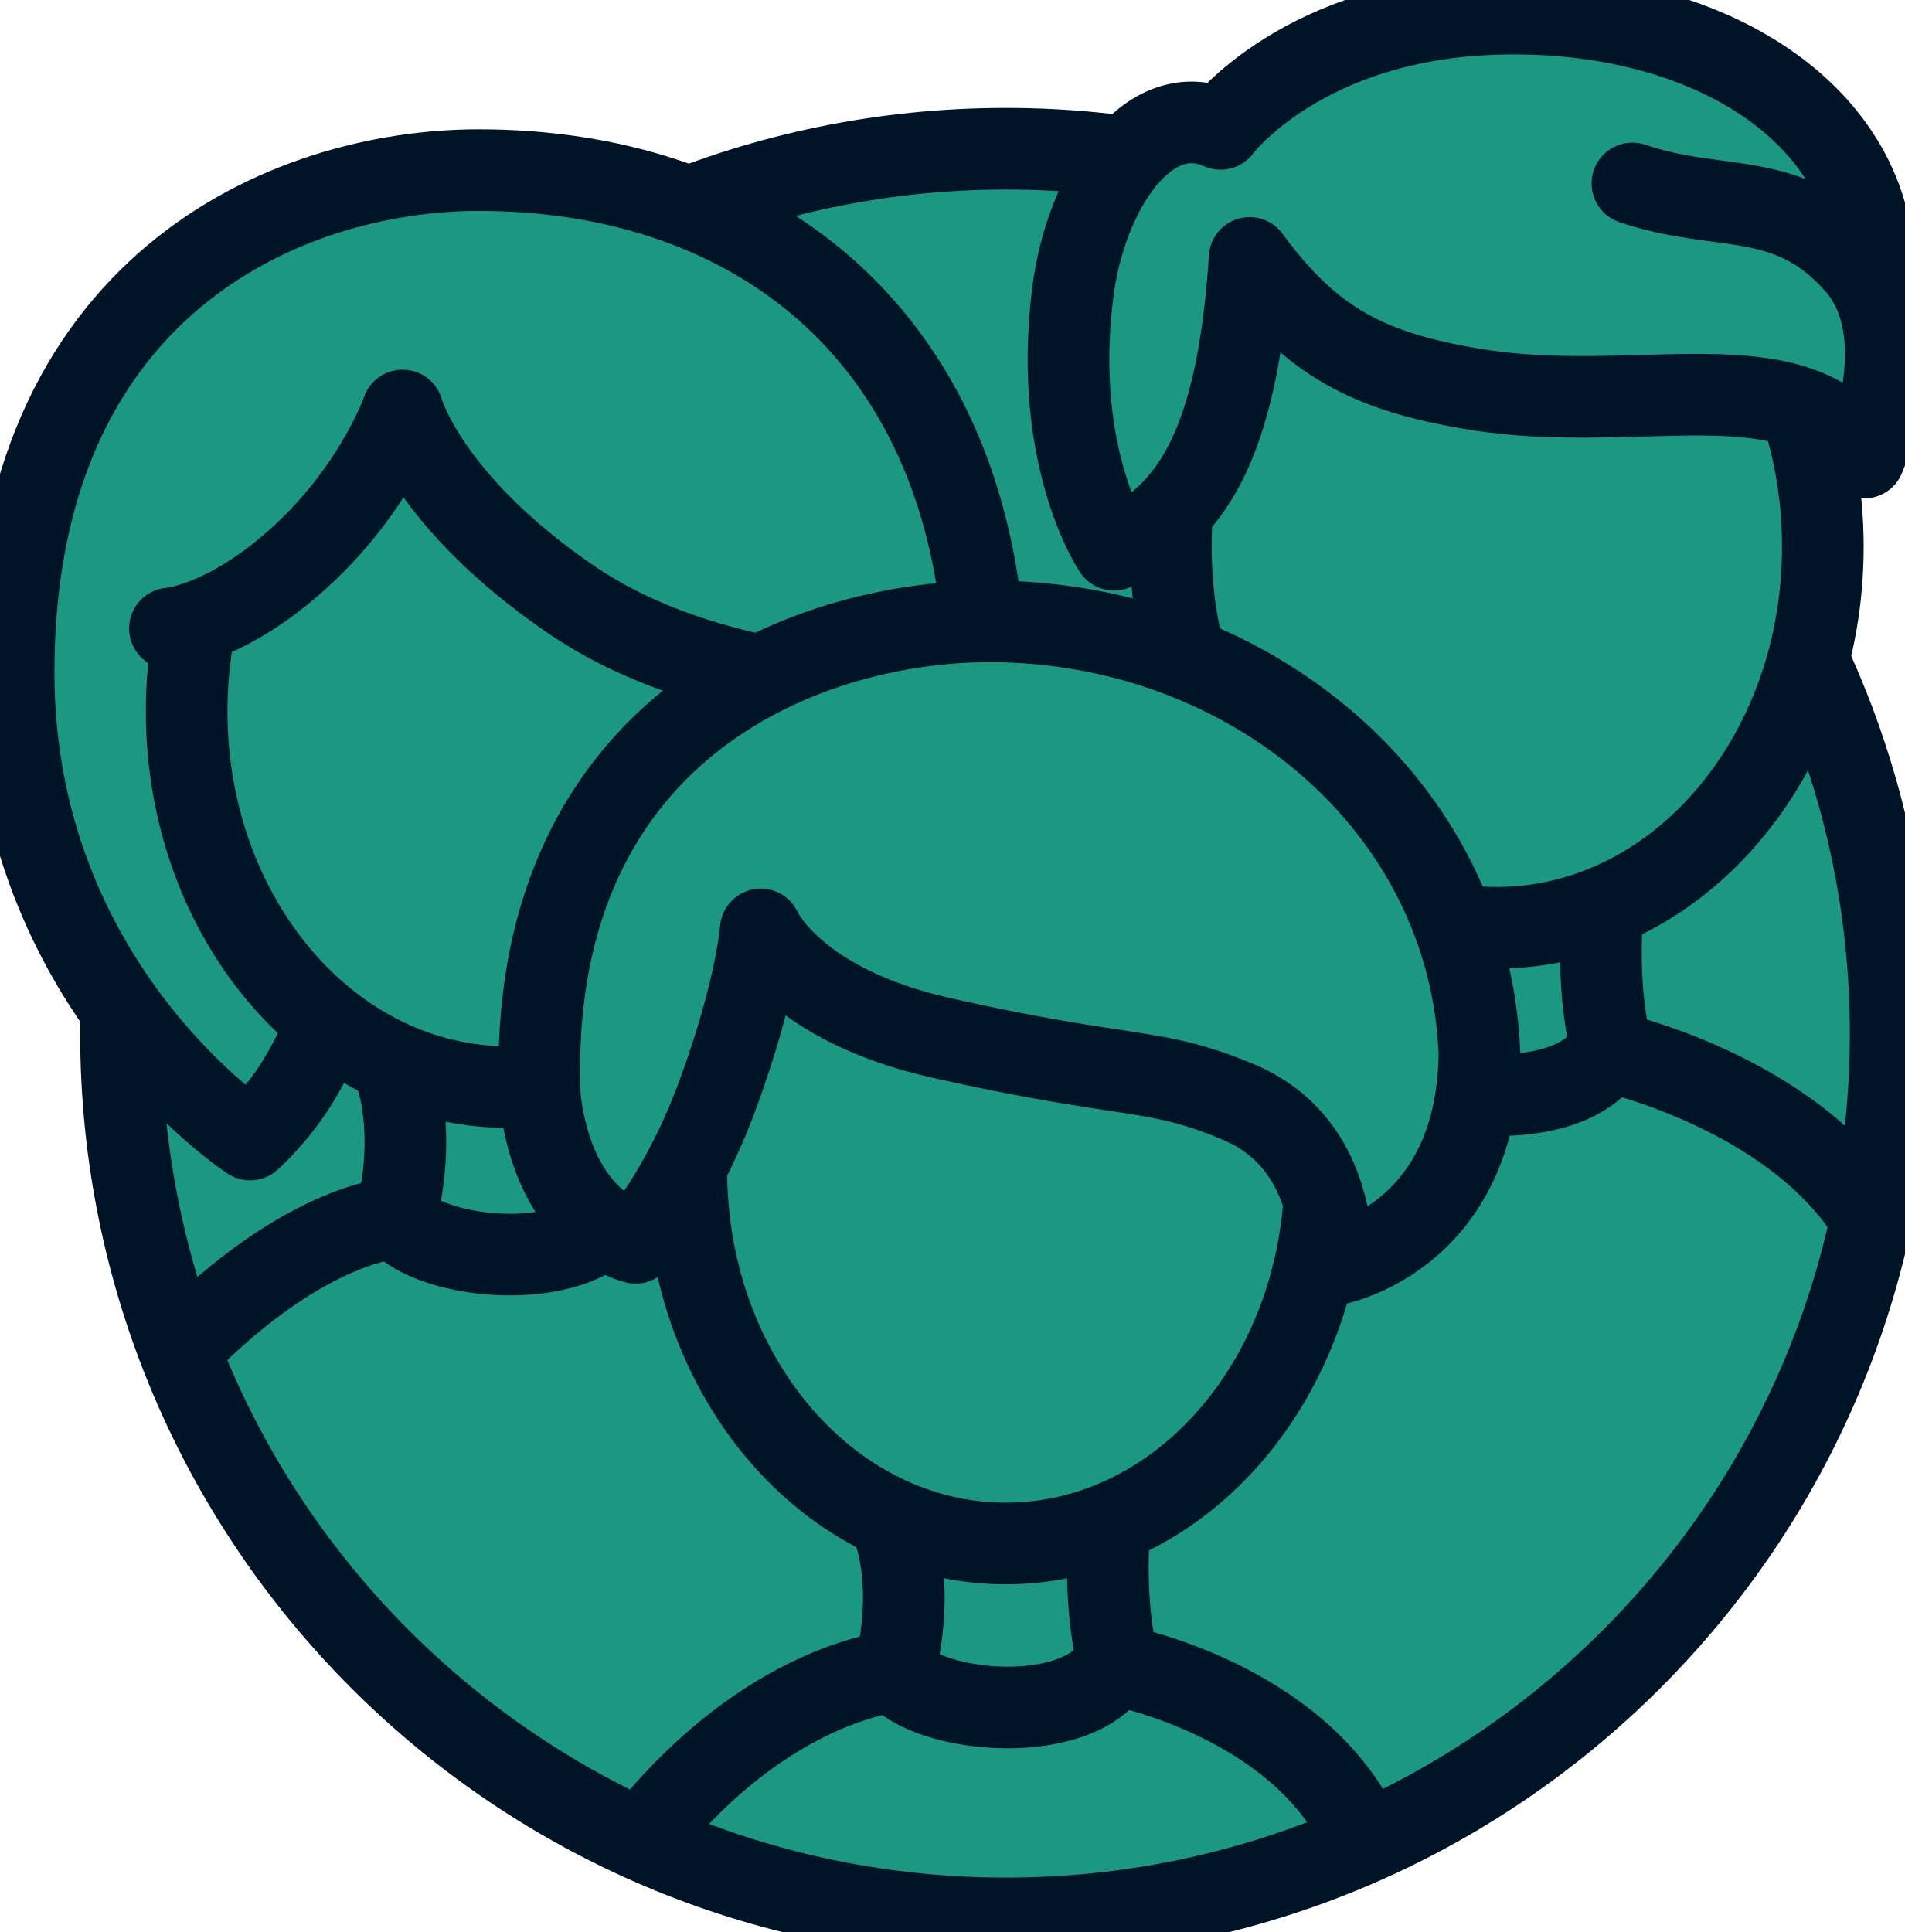
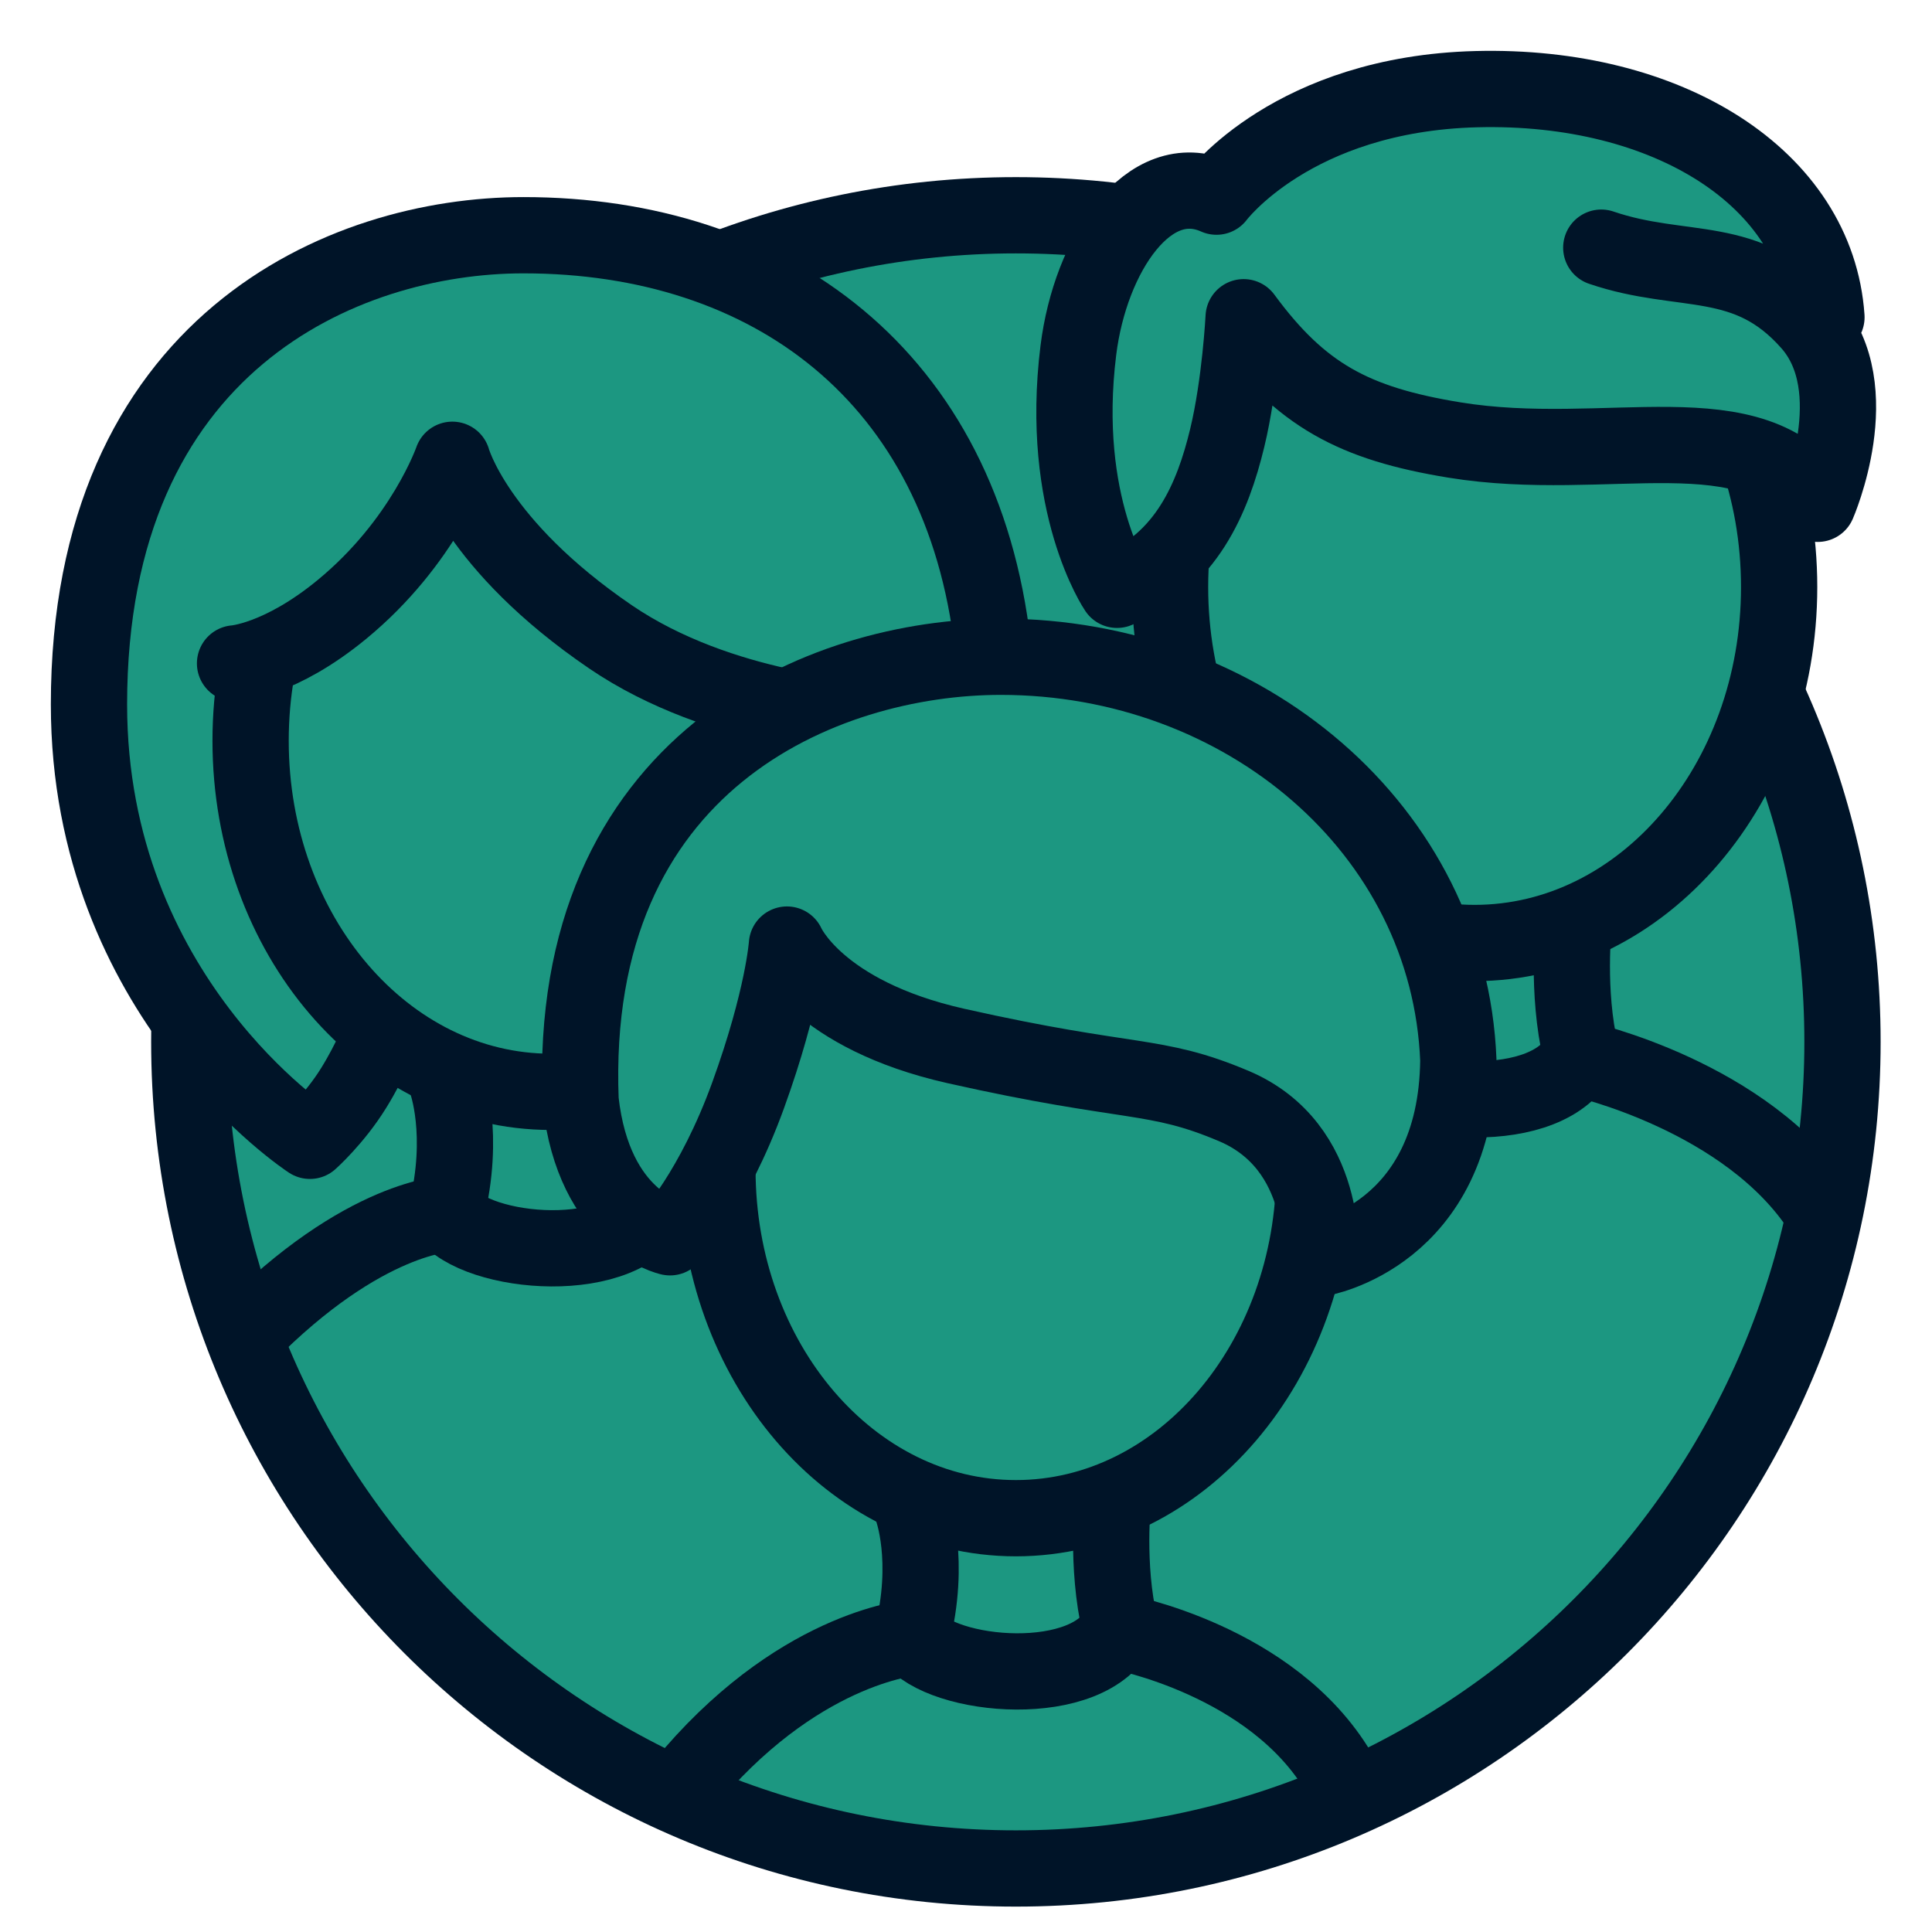
- <svg xmlns="http://www.w3.org/2000/svg" width="70px" height="71px" viewBox="0 0 70 71" version="1.1">
-   <g id="Symbols" stroke="none" stroke-width="1" fill="none" fill-rule="evenodd">
-     <g id="Icon_group">
-       <g id="Group-71">
-         <path d="M69.479,37.983 C69.479,55.941 54.921,70.501 36.962,70.501 C19.004,70.501 4.446,55.941 4.446,37.983 C4.446,20.024 19.004,5.466 36.962,5.466 C54.921,5.466 69.479,20.024 69.479,37.983" id="Fill-1" fill="#1C9781" />
-         <path d="M69.479,37.983 C69.479,55.941 54.921,70.501 36.962,70.501 C19.004,70.501 4.446,55.941 4.446,37.983 C4.446,20.024 19.004,5.466 36.962,5.466 C54.921,5.466 69.479,20.024 69.479,37.983 Z" id="Stroke-3" stroke="#001428" stroke-width="3" stroke-linecap="round" stroke-linejoin="round" />
-         <g id="Group-8" transform="translate(6, 44)">
-           <path d="M0.66,5.541 C5.34,0.786 8.65,0.751 8.65,0.751" id="Fill-5" fill="#1C9781" />
-           <path d="M0.66,5.541 C5.34,0.786 8.65,0.751 8.65,0.751" id="Stroke-7" stroke="#001428" stroke-width="3" stroke-linecap="round" stroke-linejoin="round" />
-         </g>
-         <g id="Group-12" transform="translate(22, 44)">
-           <path d="M0.731,0.535 C0.731,0.535 6.78,1.65 9.414,6.103 L9.539,6.378" id="Fill-9" fill="#1C9781" />
-           <path d="M0.731,0.535 C0.731,0.535 6.78,1.65 9.414,6.103 L9.539,6.378" id="Stroke-11" stroke="#001428" stroke-width="3" stroke-linecap="round" stroke-linejoin="round" />
-         </g>
-         <g id="Group-16" transform="translate(41, 38)">
-           <path d="M0.925,6.5 L1.066,6.33 C5.576,1.14 9.984,0.873 9.984,0.873" id="Fill-13" fill="#1C9781" />
-           <path d="M0.925,6.5 L1.066,6.33 C5.576,1.14 9.984,0.873 9.984,0.873" id="Stroke-15" stroke="#001428" stroke-width="3" stroke-linecap="round" stroke-linejoin="round" />
-         </g>
-         <g id="Group-20" transform="translate(59, 38)">
-           <path d="M0.169,0.654 C0.169,0.654 6.742,2.105 9.663,6.635" id="Fill-17" fill="#1C9781" />
-           <path d="M0.169,0.654 C0.169,0.654 6.742,2.105 9.663,6.635" id="Stroke-19" stroke="#001428" stroke-width="3" stroke-linecap="round" stroke-linejoin="round" />
-         </g>
-         <g id="Group-24" transform="translate(14, 39)">
-           <path d="M0.561,0.544 C0.561,0.544 1.327,2.603 0.548,5.715 C1.722,7.379 7.66,7.906 8.796,5.273 C8.234,2.842 8.522,0.185 8.522,0.185" id="Fill-21" fill="#1C9781" />
-           <path d="M0.561,0.544 C0.561,0.544 1.327,2.603 0.548,5.715 C1.722,7.379 7.66,7.906 8.796,5.273 C8.234,2.842 8.522,0.185 8.522,0.185" id="Stroke-23" stroke="#001428" stroke-width="3" stroke-linecap="round" stroke-linejoin="round" />
-         </g>
-         <g id="Group-28" transform="translate(50, 33)">
-           <path d="M0.843,0.711 C0.843,0.711 1.618,2.761 0.83,5.86 C2.019,7.517 8.033,8.042 9.186,5.42 C8.615,3 8.906,0.354 8.906,0.354" id="Fill-25" fill="#1C9781" />
-           <path d="M0.843,0.711 C0.843,0.711 1.618,2.761 0.83,5.86 C2.019,7.517 8.033,8.042 9.186,5.42 C8.615,3 8.906,0.354 8.906,0.354" id="Stroke-27" stroke="#001428" stroke-width="3" stroke-linecap="round" stroke-linejoin="round" />
-         </g>
-         <path d="M66.987,20.092 C66.987,27.825 61.623,34.095 55.007,34.095 C48.39,34.095 43.026,27.825 43.026,20.092 C43.026,12.358 48.39,6.089 55.007,6.089 C61.623,6.089 66.987,12.358 66.987,20.092" id="Fill-29" fill="#1C9781" />
-         <path d="M66.987,20.092 C66.987,27.825 61.623,34.095 55.007,34.095 C48.39,34.095 43.026,27.825 43.026,20.092 C43.026,12.358 48.39,6.089 55.007,6.089 C61.623,6.089 66.987,12.358 66.987,20.092 Z" id="Stroke-31" stroke="#001428" stroke-width="3" stroke-linecap="round" stroke-linejoin="round" />
-         <g id="Group-36" transform="translate(0, 6)">
-           <path d="M26.322,30.706 C26.322,30.706 26.983,31.589 28.261,32.825 C29.721,34.238 31.17,34.872 31.17,34.872 C31.17,34.872 37.275,27.115 36.054,16.413 C34.842,5.783 27.267,0.252 17.594,0.252 C10.484,0.252 0.5,4.534 0.5,18.711 C0.5,30.229 9.191,35.878 9.191,35.878 C9.191,35.878 10.161,35.016 10.915,33.795 C11.607,32.675 12.016,31.616 12.016,31.616" id="Fill-33" fill="#1C9781" />
-           <path d="M26.322,30.706 C26.322,30.706 26.983,31.589 28.261,32.825 C29.721,34.238 31.17,34.872 31.17,34.872 C31.17,34.872 37.275,27.115 36.054,16.413 C34.842,5.783 27.267,0.252 17.594,0.252 C10.484,0.252 0.5,4.534 0.5,18.711 C0.5,30.229 9.191,35.878 9.191,35.878 C9.191,35.878 10.161,35.016 10.915,33.795 C11.607,32.675 12.016,31.616 12.016,31.616" id="Stroke-35" stroke="#001428" stroke-width="3" stroke-linecap="round" stroke-linejoin="round" />
-         </g>
-         <path d="M30.486,26.14 C30.486,33.767 25.198,39.95 18.672,39.95 C12.148,39.95 6.859,33.767 6.859,26.14 C6.859,18.514 12.148,12.331 18.672,12.331 C25.198,12.331 30.486,18.514 30.486,26.14" id="Fill-37" fill="#1C9781" />
-         <path d="M30.486,26.14 C30.486,33.767 25.198,39.95 18.672,39.95 C12.148,39.95 6.859,33.767 6.859,26.14 C6.859,18.514 12.148,12.331 18.672,12.331 C25.198,12.331 30.486,18.514 30.486,26.14 Z" id="Stroke-39" stroke="#001428" stroke-width="3" stroke-linecap="round" stroke-linejoin="round" />
-         <path d="M3.876,23.49 C3.876,23.49 5.743,24.136 9.048,21.91 C12.352,19.683 14.865,15.876 14.865,15.876 C14.865,15.876 18.226,21.252 22.767,23.203 C26.731,24.906 30.537,25.857 32.248,25.501 C33.972,25.142 34.259,22.341 32.751,18.749 C31.422,15.587 29.59,11.423 22.407,9.555 C14.469,7.491 10.653,10.296 7.539,13.219 C2.87,17.6 3.876,23.49 3.876,23.49" id="Fill-41" fill="#1C9781" />
-         <g id="Group-46" transform="translate(6, 15)">
-           <path d="M25.074,10.262 C25.074,10.262 19.376,10.023 15.018,7.054 C9.706,3.435 8.794,0.086 8.794,0.086 C8.794,0.086 7.68,3.319 4.448,5.977 C2.01,7.982 0.246,8.095 0.246,8.095" id="Fill-43" fill="#1C9781" />
-           <path d="M25.074,10.262 C25.074,10.262 19.376,10.023 15.018,7.054 C9.706,3.435 8.794,0.086 8.794,0.086 C8.794,0.086 7.68,3.319 4.448,5.977 C2.01,7.982 0.246,8.095 0.246,8.095" id="Stroke-45" stroke="#001428" stroke-width="3" stroke-linecap="round" stroke-linejoin="round" />
-         </g>
-         <g id="Group-50" transform="translate(39, 0)">
-           <path d="M20.989,6.742 C24.221,7.845 26.721,6.897 29.202,9.708 C31.483,12.293 29.506,16.818 29.506,16.818 C26.997,13.015 21.244,15.295 15.21,14.308 C11.256,13.662 9.173,12.541 6.922,9.479 C6.922,9.479 6.787,12.116 6.275,14.232 C5.705,16.59 4.678,19.061 1.941,20.202 C1.941,20.202 -0.34,16.855 0.42,10.772 C0.892,6.997 3.195,3.549 5.854,4.736 C5.854,4.736 8.862,0.689 16.085,0.507 C23.613,0.316 29.468,4.005 29.848,9.479" id="Fill-47" fill="#1C9781" />
-           <path d="M20.989,6.742 C24.221,7.845 26.721,6.897 29.202,9.708 C31.483,12.293 29.506,16.818 29.506,16.818 C26.997,13.015 21.244,15.295 15.21,14.308 C11.256,13.662 9.173,12.541 6.922,9.479 C6.922,9.479 6.787,12.116 6.275,14.232 C5.705,16.59 4.678,19.061 1.941,20.202 C1.941,20.202 -0.34,16.855 0.42,10.772 C0.892,6.997 3.195,3.549 5.854,4.736 C5.854,4.736 8.862,0.689 16.085,0.507 C23.613,0.316 29.468,4.005 29.848,9.479" id="Stroke-49" stroke="#001428" stroke-width="3" stroke-linecap="round" stroke-linejoin="round" />
-         </g>
-         <g id="Group-54" transform="translate(23, 61)">
-           <path d="M0.92,6.213 L1.278,5.753 C5.699,0.666 10.019,0.405 10.019,0.405" id="Fill-51" fill="#1C9781" />
-           <path d="M0.92,6.213 L1.278,5.753 C5.699,0.666 10.019,0.405 10.019,0.405" id="Stroke-53" stroke="#001428" stroke-width="3" stroke-linecap="round" stroke-linejoin="round" />
-         </g>
-         <g id="Group-58" transform="translate(41, 61)">
-           <path d="M0.041,0.192 C0.041,0.192 6.046,1.298 8.661,5.718 L8.942,6.364" id="Fill-55" fill="#1C9781" />
-           <path d="M0.041,0.192 C0.041,0.192 6.046,1.298 8.661,5.718 L8.942,6.364" id="Stroke-57" stroke="#001428" stroke-width="3" stroke-linecap="round" stroke-linejoin="round" />
-         </g>
-         <g id="Group-62" transform="translate(32, 55)">
-           <path d="M0.88,1.346 C0.88,1.346 1.641,3.355 0.868,6.393 C2.033,8.017 7.928,8.531 9.058,5.961 C8.499,3.589 8.784,0.995 8.784,0.995" id="Fill-59" fill="#1C9781" />
-           <path d="M0.88,1.346 C0.88,1.346 1.641,3.355 0.868,6.393 C2.033,8.017 7.928,8.531 9.058,5.961 C8.499,3.589 8.784,0.995 8.784,0.995" id="Stroke-61" stroke="#001428" stroke-width="3" stroke-linecap="round" stroke-linejoin="round" />
-         </g>
-         <path d="M48.704,42.998 C48.704,50.577 43.446,56.722 36.962,56.722 C30.477,56.722 25.221,50.577 25.221,42.998 C25.221,35.418 30.477,29.273 36.962,29.273 C43.446,29.273 48.704,35.418 48.704,42.998" id="Fill-63" fill="#1C9781" />
-         <path d="M48.704,42.998 C48.704,50.577 43.446,56.722 36.962,56.722 C30.477,56.722 25.221,50.577 25.221,42.998 C25.221,35.418 30.477,29.273 36.962,29.273 C43.446,29.273 48.704,35.418 48.704,42.998 Z" id="Stroke-65" stroke="#001428" stroke-width="3" stroke-linecap="round" stroke-linejoin="round" />
-         <path d="M23.358,45.672 C23.358,45.672 25.058,43.87 26.433,40.076 C27.817,36.253 27.956,34.157 27.956,34.157 C27.956,34.157 29.148,36.918 34.605,38.146 C41.514,39.7 42.398,39.181 45.538,40.51 C49.303,42.105 48.937,46.494 48.937,46.494 C48.937,46.494 54.292,45.608 54.367,38.7 C54.004,29.609 45.913,22.835 36.37,22.835 C29.355,22.835 19.312,26.973 19.838,40.298 C20.366,45.035 23.358,45.672 23.358,45.672" id="Fill-67" fill="#1C9781" />
-         <path d="M23.358,45.672 C23.358,45.672 25.058,43.87 26.433,40.076 C27.817,36.253 27.956,34.157 27.956,34.157 C27.956,34.157 29.148,36.918 34.605,38.146 C41.514,39.7 42.398,39.181 45.538,40.51 C49.303,42.105 48.937,46.494 48.937,46.494 C48.937,46.494 54.292,45.608 54.367,38.7 C54.004,29.609 45.913,22.835 36.37,22.835 C29.355,22.835 19.312,26.973 19.838,40.298 C20.366,45.035 23.358,45.672 23.358,45.672 Z" id="Stroke-69" stroke="#001428" stroke-width="3" stroke-linecap="round" stroke-linejoin="round" />
-       </g>
+ <svg xmlns="http://www.w3.org/2000/svg" width="76" height="76" viewBox="0 0 76 76">
+   <g fill="none" fill-rule="evenodd">
+     <path fill="#1C9781" d="M69.479 37.983c0 17.959-14.558 32.518-32.517 32.518-17.958 0-32.516-14.56-32.516-32.518S19.004 5.468 36.962 5.468c17.959 0 32.517 14.558 32.517 32.517" transform="translate(3 3)" />
+     <path stroke="#001428" stroke-linecap="round" stroke-linejoin="round" stroke-width="3" d="M69.479 37.983c0 17.959-14.558 32.518-32.517 32.518-17.958 0-32.516-14.56-32.516-32.518S19.004 5.468 36.962 5.468c17.959 0 32.517 14.558 32.517 32.517z" transform="translate(3 3)" />
+     <g>
+       <path fill="#1C9781" d="M.66 5.541C5.34.786 8.65.751 8.65.751" transform="translate(3 3) translate(6 44)" />
+       <path stroke="#001428" stroke-linecap="round" stroke-linejoin="round" stroke-width="3" d="M.66 5.541C5.34.786 8.65.751 8.65.751" transform="translate(3 3) translate(6 44)" />
    </g>
+     <g>
+       <path fill="#1C9781" d="M.73.535S6.78 1.65 9.415 6.103l.125.275" transform="translate(3 3) translate(22 44)" />
+       <path stroke="#001428" stroke-linecap="round" stroke-linejoin="round" stroke-width="3" d="M.73.535S6.78 1.65 9.415 6.103l.125.275" transform="translate(3 3) translate(22 44)" />
+     </g>
+     <g>
+       <path fill="#1C9781" d="M.925 6.5l.14-.17C5.576 1.14 9.985.873 9.985.873" transform="translate(3 3) translate(41 38)" />
+       <path stroke="#001428" stroke-linecap="round" stroke-linejoin="round" stroke-width="3" d="M.925 6.5l.14-.17C5.576 1.14 9.985.873 9.985.873" transform="translate(3 3) translate(41 38)" />
+     </g>
+     <g>
+       <path fill="#1C9781" d="M.17.654s6.572 1.451 9.493 5.981" transform="translate(3 3) translate(59 38)" />
+       <path stroke="#001428" stroke-linecap="round" stroke-linejoin="round" stroke-width="3" d="M.17.654s6.572 1.451 9.493 5.981" transform="translate(3 3) translate(59 38)" />
+     </g>
+     <g>
+       <path fill="#1C9781" d="M.56.544s.767 2.059-.012 5.171c1.174 1.664 7.112 2.191 8.248-.442C8.234 2.842 8.522.185 8.522.185" transform="translate(3 3) translate(14 39)" />
+       <path stroke="#001428" stroke-linecap="round" stroke-linejoin="round" stroke-width="3" d="M.56.544s.767 2.059-.012 5.171c1.174 1.664 7.112 2.191 8.248-.442C8.234 2.842 8.522.185 8.522.185" transform="translate(3 3) translate(14 39)" />
+     </g>
+     <g>
+       <path fill="#1C9781" d="M.843.711S1.618 2.761.83 5.86c1.189 1.657 7.203 2.182 8.356-.44C8.615 3 8.906.354 8.906.354" transform="translate(3 3) translate(50 33)" />
+       <path stroke="#001428" stroke-linecap="round" stroke-linejoin="round" stroke-width="3" d="M.843.711S1.618 2.761.83 5.86c1.189 1.657 7.203 2.182 8.356-.44C8.615 3 8.906.354 8.906.354" transform="translate(3 3) translate(50 33)" />
+     </g>
+     <path fill="#1C9781" d="M66.987 20.092c0 7.733-5.364 14.003-11.98 14.003-6.617 0-11.98-6.27-11.98-14.003 0-7.734 5.363-14.003 11.98-14.003 6.616 0 11.98 6.269 11.98 14.003" transform="translate(3 3)" />
+     <path stroke="#001428" stroke-linecap="round" stroke-linejoin="round" stroke-width="3" d="M66.987 20.092c0 7.733-5.364 14.003-11.98 14.003-6.617 0-11.98-6.27-11.98-14.003 0-7.734 5.363-14.003 11.98-14.003 6.616 0 11.98 6.269 11.98 14.003z" transform="translate(3 3)" />
+     <g>
+       <path fill="#1C9781" d="M26.322 30.706s.661.883 1.94 2.12c1.46 1.412 2.908 2.046 2.908 2.046s6.105-7.757 4.884-18.459C34.842 5.783 27.267.253 17.594.253 10.484.252.5 4.533.5 18.71c0 11.518 8.691 17.167 8.691 17.167s.97-.862 1.724-2.083c.692-1.12 1.101-2.179 1.101-2.179" transform="translate(3 3) translate(0 6)" />
+       <path stroke="#001428" stroke-linecap="round" stroke-linejoin="round" stroke-width="3" d="M26.322 30.706s.661.883 1.94 2.12c1.46 1.412 2.908 2.046 2.908 2.046s6.105-7.757 4.884-18.459C34.842 5.783 27.267.253 17.594.253 10.484.252.5 4.533.5 18.71c0 11.518 8.691 17.167 8.691 17.167s.97-.862 1.724-2.083c.692-1.12 1.101-2.179 1.101-2.179" transform="translate(3 3) translate(0 6)" />
+     </g>
+     <path fill="#1C9781" d="M30.486 26.14c0 7.627-5.288 13.81-11.814 13.81-6.524 0-11.814-6.183-11.814-13.81 0-7.626 5.29-13.81 11.814-13.81 6.526 0 11.814 6.184 11.814 13.81" transform="translate(3 3)" />
+     <path stroke="#001428" stroke-linecap="round" stroke-linejoin="round" stroke-width="3" d="M30.486 26.14c0 7.627-5.288 13.81-11.814 13.81-6.524 0-11.814-6.183-11.814-13.81 0-7.626 5.29-13.81 11.814-13.81 6.526 0 11.814 6.184 11.814 13.81z" transform="translate(3 3)" />
+     <path fill="#1C9781" d="M3.876 23.49s1.867.646 5.172-1.58c3.304-2.227 5.817-6.034 5.817-6.034s3.361 5.376 7.902 7.327c3.964 1.703 7.77 2.654 9.481 2.298 1.724-.359 2.011-3.16.503-6.752-1.329-3.162-3.16-7.326-10.344-9.194-7.938-2.064-11.754.741-14.868 3.664C2.87 17.6 3.876 23.49 3.876 23.49" transform="translate(3 3)" />
+     <g>
+       <path fill="#1C9781" d="M25.074 10.262s-5.698-.24-10.056-3.208C9.706 3.434 8.794.086 8.794.086S7.68 3.319 4.448 5.976C2.01 7.983.246 8.096.246 8.096" transform="translate(3 3) translate(6 15)" />
+       <path stroke="#001428" stroke-linecap="round" stroke-linejoin="round" stroke-width="3" d="M25.074 10.262s-5.698-.24-10.056-3.208C9.706 3.434 8.794.086 8.794.086S7.68 3.319 4.448 5.976C2.01 7.983.246 8.096.246 8.096" transform="translate(3 3) translate(6 15)" />
+     </g>
+     <g>
+       <path fill="#1C9781" d="M20.99 6.742c3.231 1.103 5.731.155 8.212 2.966 2.281 2.585.304 7.11.304 7.11-2.509-3.803-8.262-1.523-14.296-2.51-3.954-.646-6.037-1.767-8.288-4.829 0 0-.135 2.637-.647 4.753-.57 2.358-1.597 4.83-4.334 5.97 0 0-2.28-3.347-1.52-9.43.471-3.775 2.774-7.223 5.433-6.036 0 0 3.008-4.047 10.231-4.229 7.528-.19 13.383 3.498 13.763 8.972" transform="translate(3 3) translate(39)" />
+       <path stroke="#001428" stroke-linecap="round" stroke-linejoin="round" stroke-width="3" d="M20.99 6.742c3.231 1.103 5.731.155 8.212 2.966 2.281 2.585.304 7.11.304 7.11-2.509-3.803-8.262-1.523-14.296-2.51-3.954-.646-6.037-1.767-8.288-4.829 0 0-.135 2.637-.647 4.753-.57 2.358-1.597 4.83-4.334 5.97 0 0-2.28-3.347-1.52-9.43.471-3.775 2.774-7.223 5.433-6.036 0 0 3.008-4.047 10.231-4.229 7.528-.19 13.383 3.498 13.763 8.972" transform="translate(3 3) translate(39)" />
+     </g>
+     <g>
+       <path fill="#1C9781" d="M.92 6.213l.358-.46C5.699.666 10.019.405 10.019.405" transform="translate(3 3) translate(23 61)" />
+       <path stroke="#001428" stroke-linecap="round" stroke-linejoin="round" stroke-width="3" d="M.92 6.213l.358-.46C5.699.666 10.019.405 10.019.405" transform="translate(3 3) translate(23 61)" />
+     </g>
+     <g>
+       <path fill="#1C9781" d="M.041.192s6.005 1.106 8.62 5.526l.281.646" transform="translate(3 3) translate(41 61)" />
+       <path stroke="#001428" stroke-linecap="round" stroke-linejoin="round" stroke-width="3" d="M.041.192s6.005 1.106 8.62 5.526l.281.646" transform="translate(3 3) translate(41 61)" />
+     </g>
+     <g>
+       <path fill="#1C9781" d="M.88 1.346s.761 2.009-.012 5.047c1.165 1.624 7.06 2.138 8.19-.432C8.499 3.589 8.784.995 8.784.995" transform="translate(3 3) translate(32 55)" />
+       <path stroke="#001428" stroke-linecap="round" stroke-linejoin="round" stroke-width="3" d="M.88 1.346s.761 2.009-.012 5.047c1.165 1.624 7.06 2.138 8.19-.432C8.499 3.589 8.784.995 8.784.995" transform="translate(3 3) translate(32 55)" />
+     </g>
+     <path fill="#1C9781" d="M48.704 42.998c0 7.58-5.258 13.724-11.742 13.724-6.485 0-11.74-6.145-11.74-13.724 0-7.58 5.255-13.725 11.74-13.725 6.484 0 11.742 6.145 11.742 13.725" transform="translate(3 3)" />
+     <path stroke="#001428" stroke-linecap="round" stroke-linejoin="round" stroke-width="3" d="M48.704 42.998c0 7.58-5.258 13.724-11.742 13.724-6.485 0-11.74-6.145-11.74-13.724 0-7.58 5.255-13.725 11.74-13.725 6.484 0 11.742 6.145 11.742 13.725z" transform="translate(3 3)" />
+     <path fill="#1C9781" d="M23.358 45.672s1.7-1.802 3.075-5.596c1.384-3.823 1.523-5.919 1.523-5.919s1.192 2.761 6.649 3.989c6.909 1.554 7.794 1.035 10.934 2.364 3.764 1.595 3.398 5.984 3.398 5.984s5.355-.886 5.43-7.794c-.363-9.091-8.454-15.865-17.997-15.865-7.014 0-17.057 4.138-16.531 17.463.527 4.737 3.519 5.374 3.519 5.374" transform="translate(3 3)" />
+     <path stroke="#001428" stroke-linecap="round" stroke-linejoin="round" stroke-width="3" d="M23.358 45.672s1.7-1.802 3.075-5.596c1.384-3.823 1.523-5.919 1.523-5.919s1.192 2.761 6.649 3.989c6.909 1.554 7.794 1.035 10.934 2.364 3.764 1.595 3.398 5.984 3.398 5.984s5.355-.886 5.43-7.794c-.363-9.091-8.454-15.865-17.997-15.865-7.014 0-17.057 4.138-16.531 17.463.527 4.737 3.519 5.374 3.519 5.374z" transform="translate(3 3)" />
  </g>
</svg>
